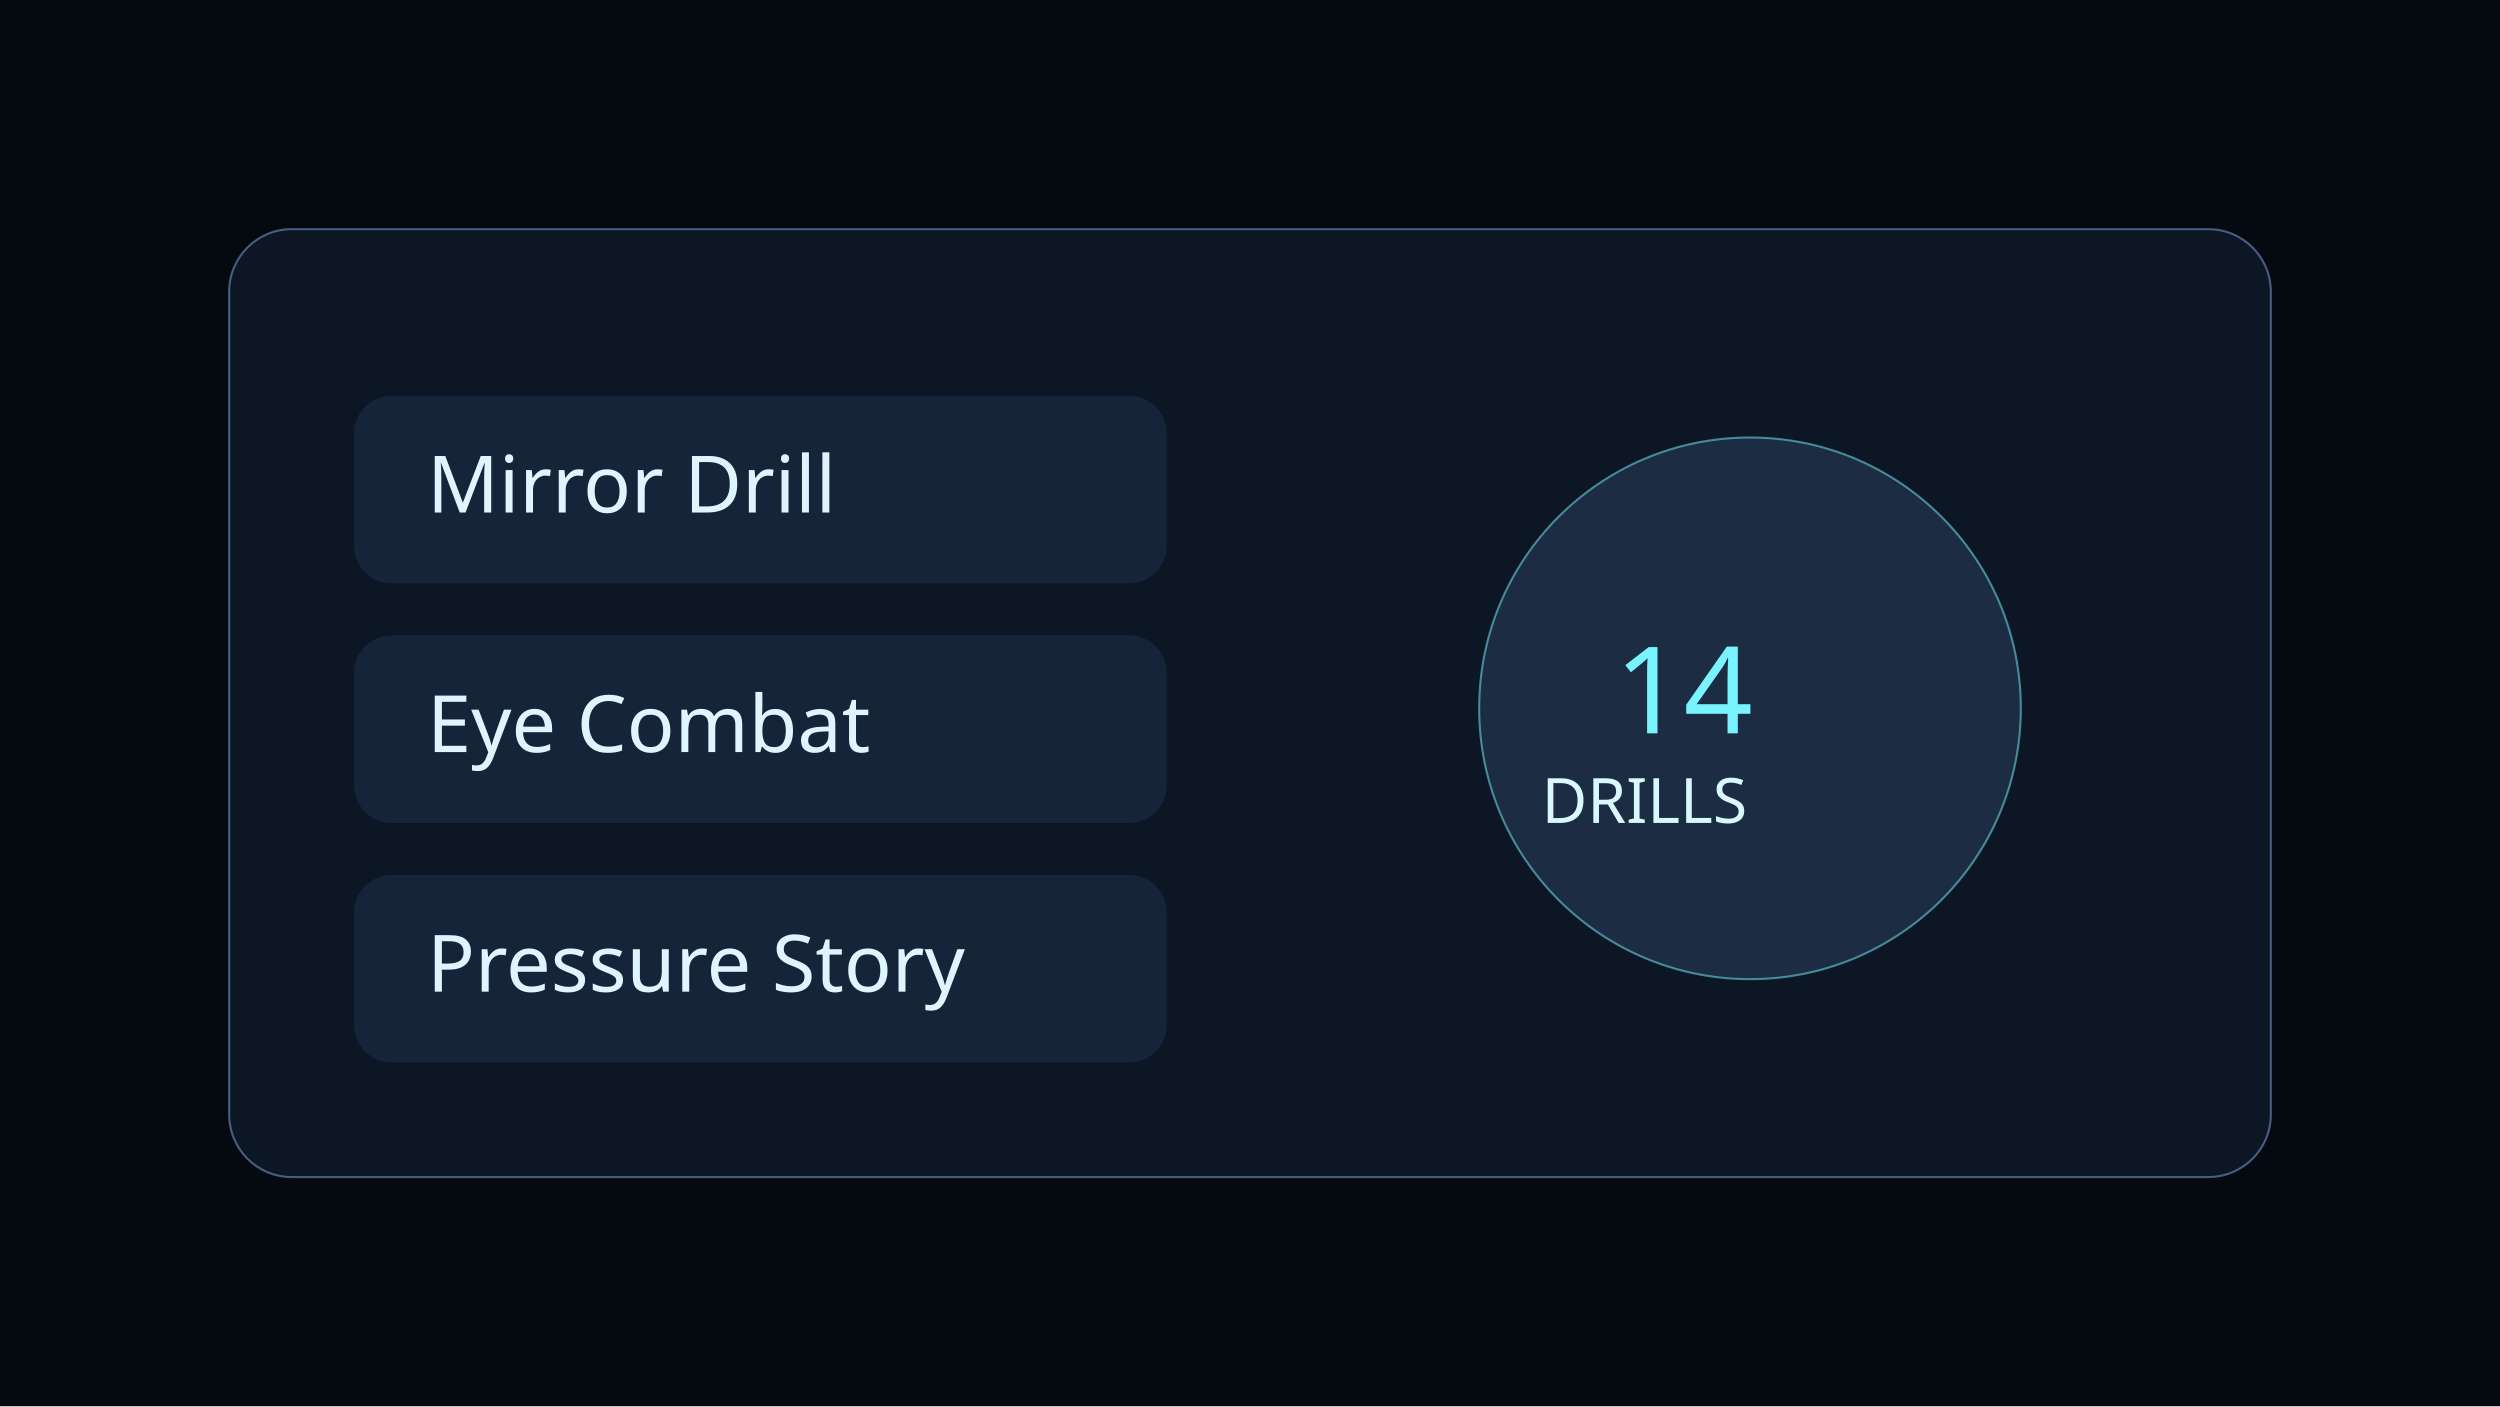
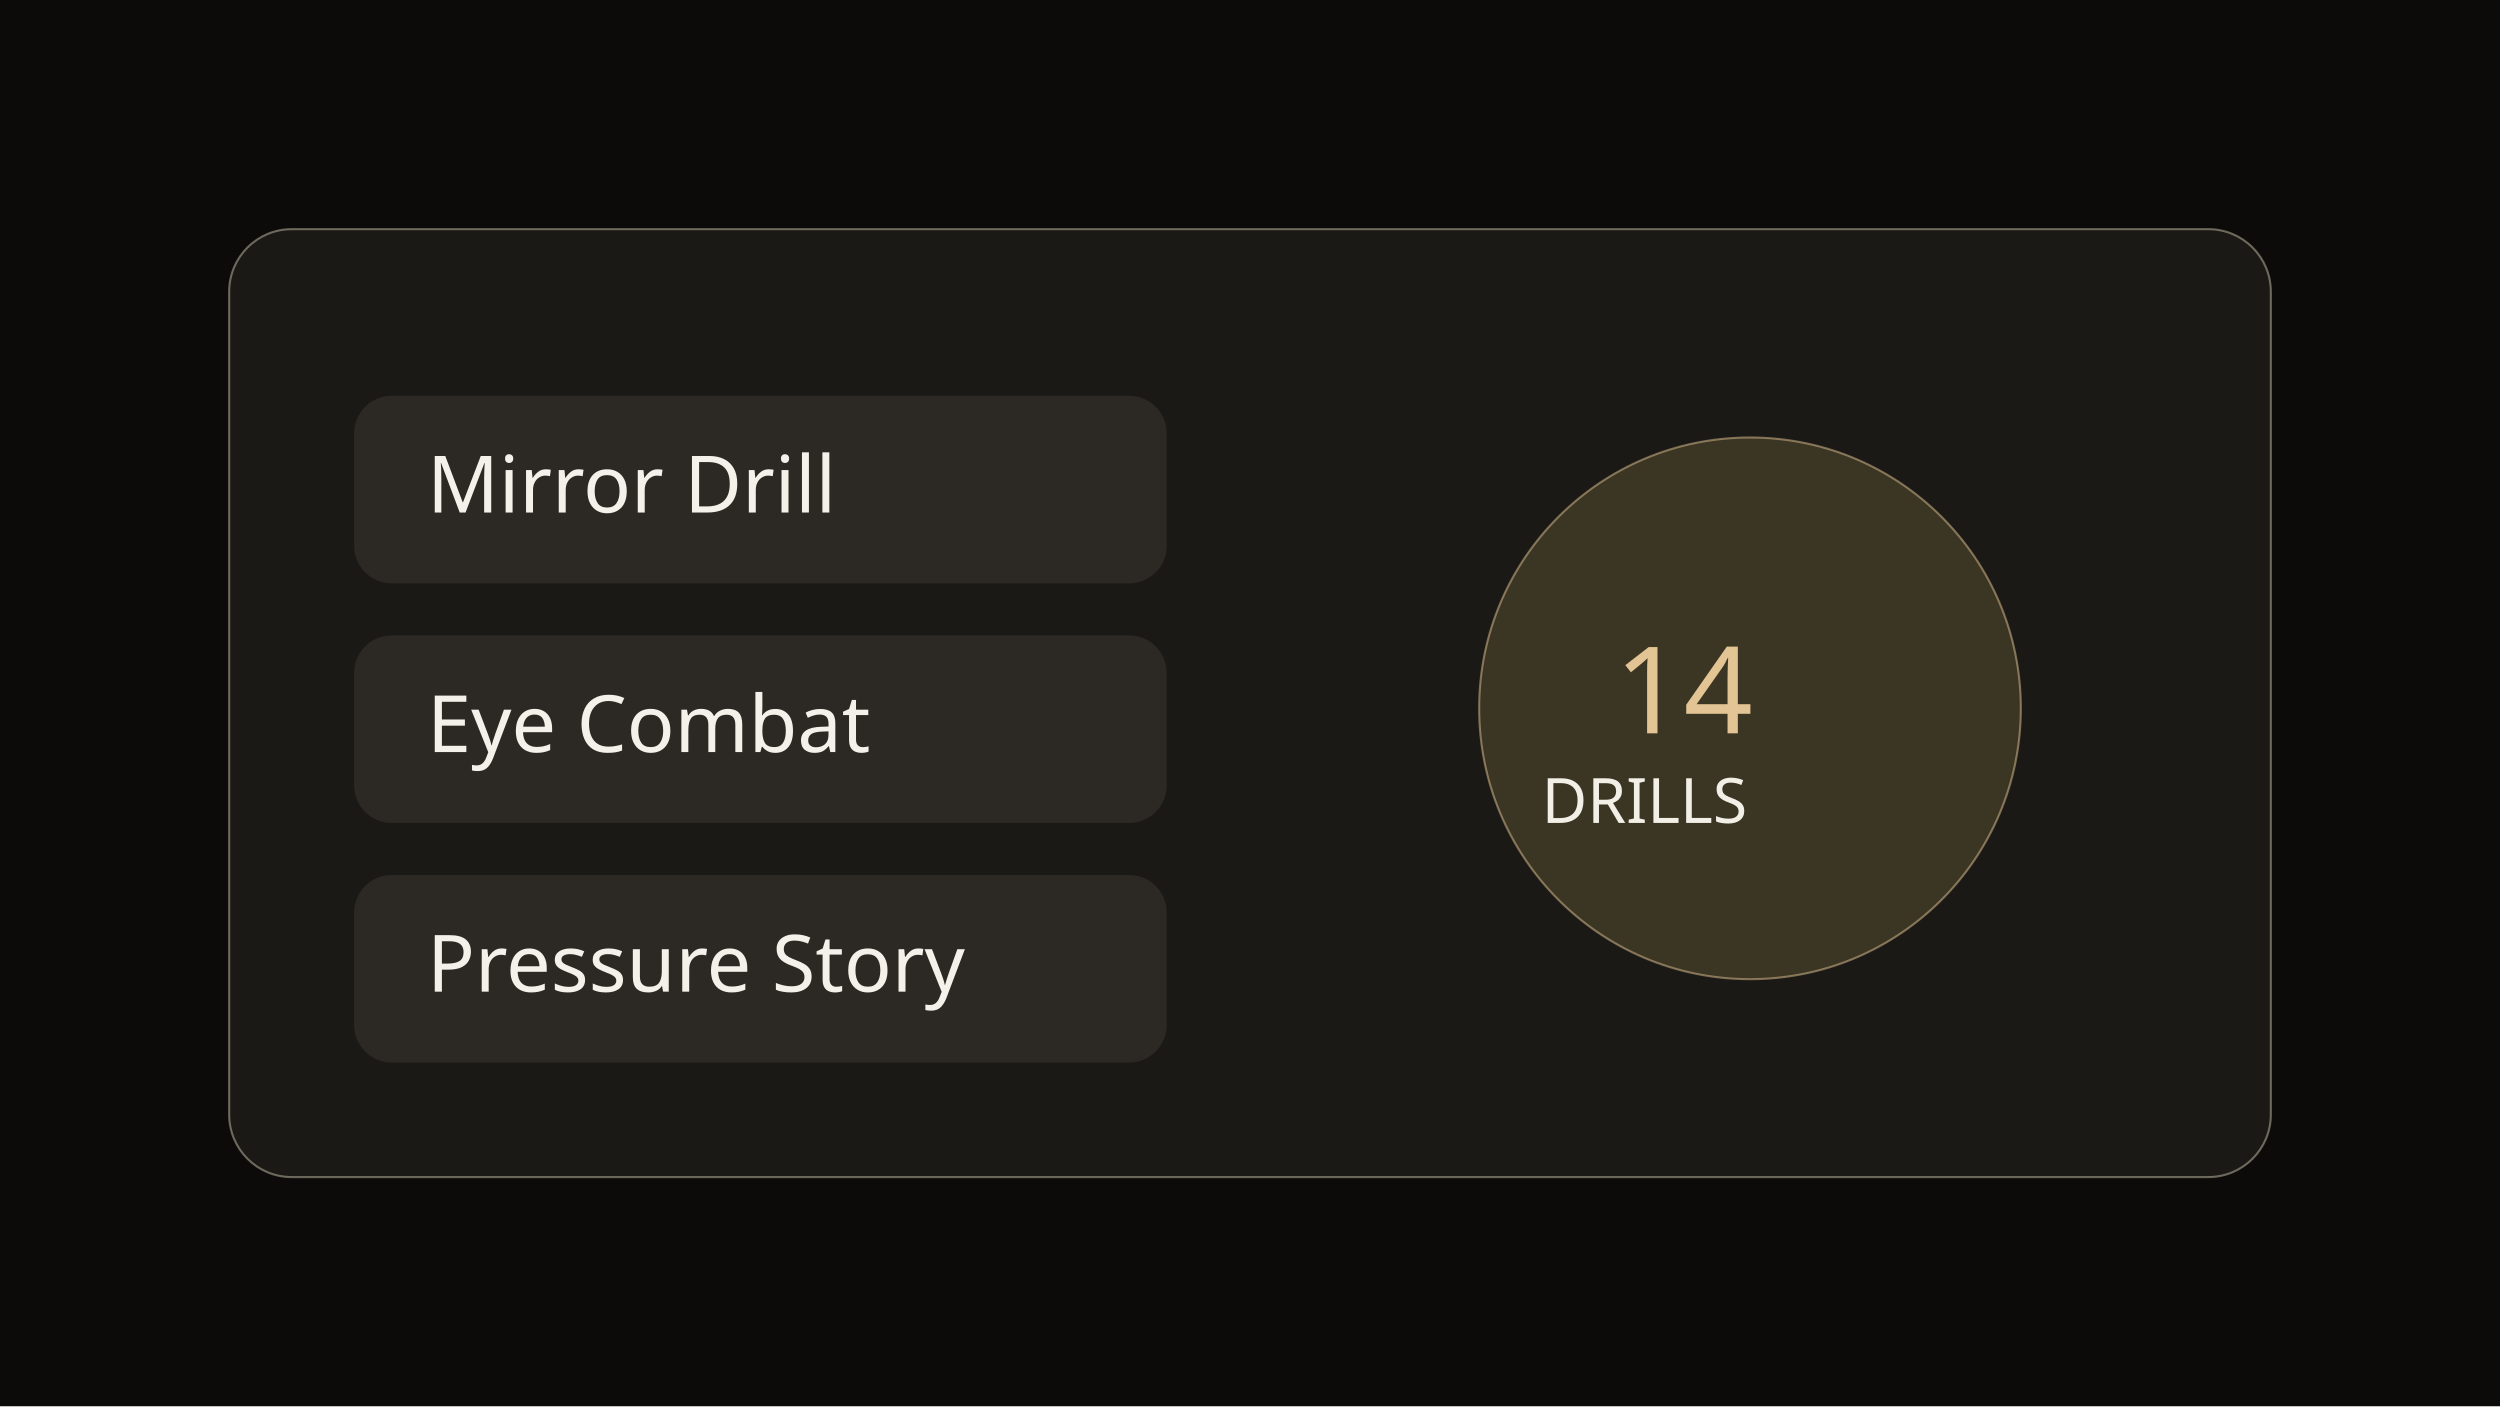
<svg xmlns="http://www.w3.org/2000/svg" viewBox="0 0 1200 675" role="img" aria-label="Drills Overview visual">
-   <rect width="1200" height="675" fill="#050910" />
-   <rect x="110" y="110" width="980" height="455" rx="30" fill="#0d1624" stroke="#98bbff" stroke-opacity="0.45" />
-   <rect x="170" y="190" width="390" height="90" rx="18" fill="#16243a" />
-   <text x="205" y="246" fill="#dff4ff" font-size="38" font-family="Outfit, sans-serif">Mirror Drill</text>
-   <rect x="170" y="305" width="390" height="90" rx="18" fill="#16243a" />
-   <text x="205" y="361" fill="#dff4ff" font-size="38" font-family="Outfit, sans-serif">Eye Combat</text>
-   <rect x="170" y="420" width="390" height="90" rx="18" fill="#16243a" />
-   <text x="205" y="476" fill="#dff4ff" font-size="38" font-family="Outfit, sans-serif">Pressure Story</text>
-   <circle cx="840" cy="340" r="130" fill="#1b2c43" stroke="#79f4ff" stroke-opacity="0.5" />
-   <text x="775" y="352" fill="#79f4ff" font-size="58" font-family="Outfit, sans-serif">14</text>
-   <text x="740" y="395" fill="#d9f8ff" font-size="30" font-family="Outfit, sans-serif">DRILLS</text>
+   <rect width="1200" height="675" fill="#0c0b09" />
+   <rect x="110" y="110" width="980" height="455" rx="30" fill="#1b1916" stroke="#dbd3bc" stroke-opacity="0.45" />
+   <rect x="170" y="190" width="390" height="90" rx="18" fill="#2c2924" />
+   <text x="205" y="246" fill="#f4f1ea" font-size="38" font-family="Outfit, sans-serif">Mirror Drill</text>
+   <rect x="170" y="305" width="390" height="90" rx="18" fill="#2c2924" />
+   <text x="205" y="361" fill="#f4f1ea" font-size="38" font-family="Outfit, sans-serif">Eye Combat</text>
+   <rect x="170" y="420" width="390" height="90" rx="18" fill="#2c2924" />
+   <text x="205" y="476" fill="#f4f1ea" font-size="38" font-family="Outfit, sans-serif">Pressure Story</text>
+   <circle cx="840" cy="340" r="130" fill="#3b3523" stroke="#e3c595" stroke-opacity="0.5" />
+   <text x="775" y="352" fill="#e3c595" font-size="58" font-family="Outfit, sans-serif">14</text>
+   <text x="740" y="395" fill="#f2efe6" font-size="30" font-family="Outfit, sans-serif">DRILLS</text>
</svg>
